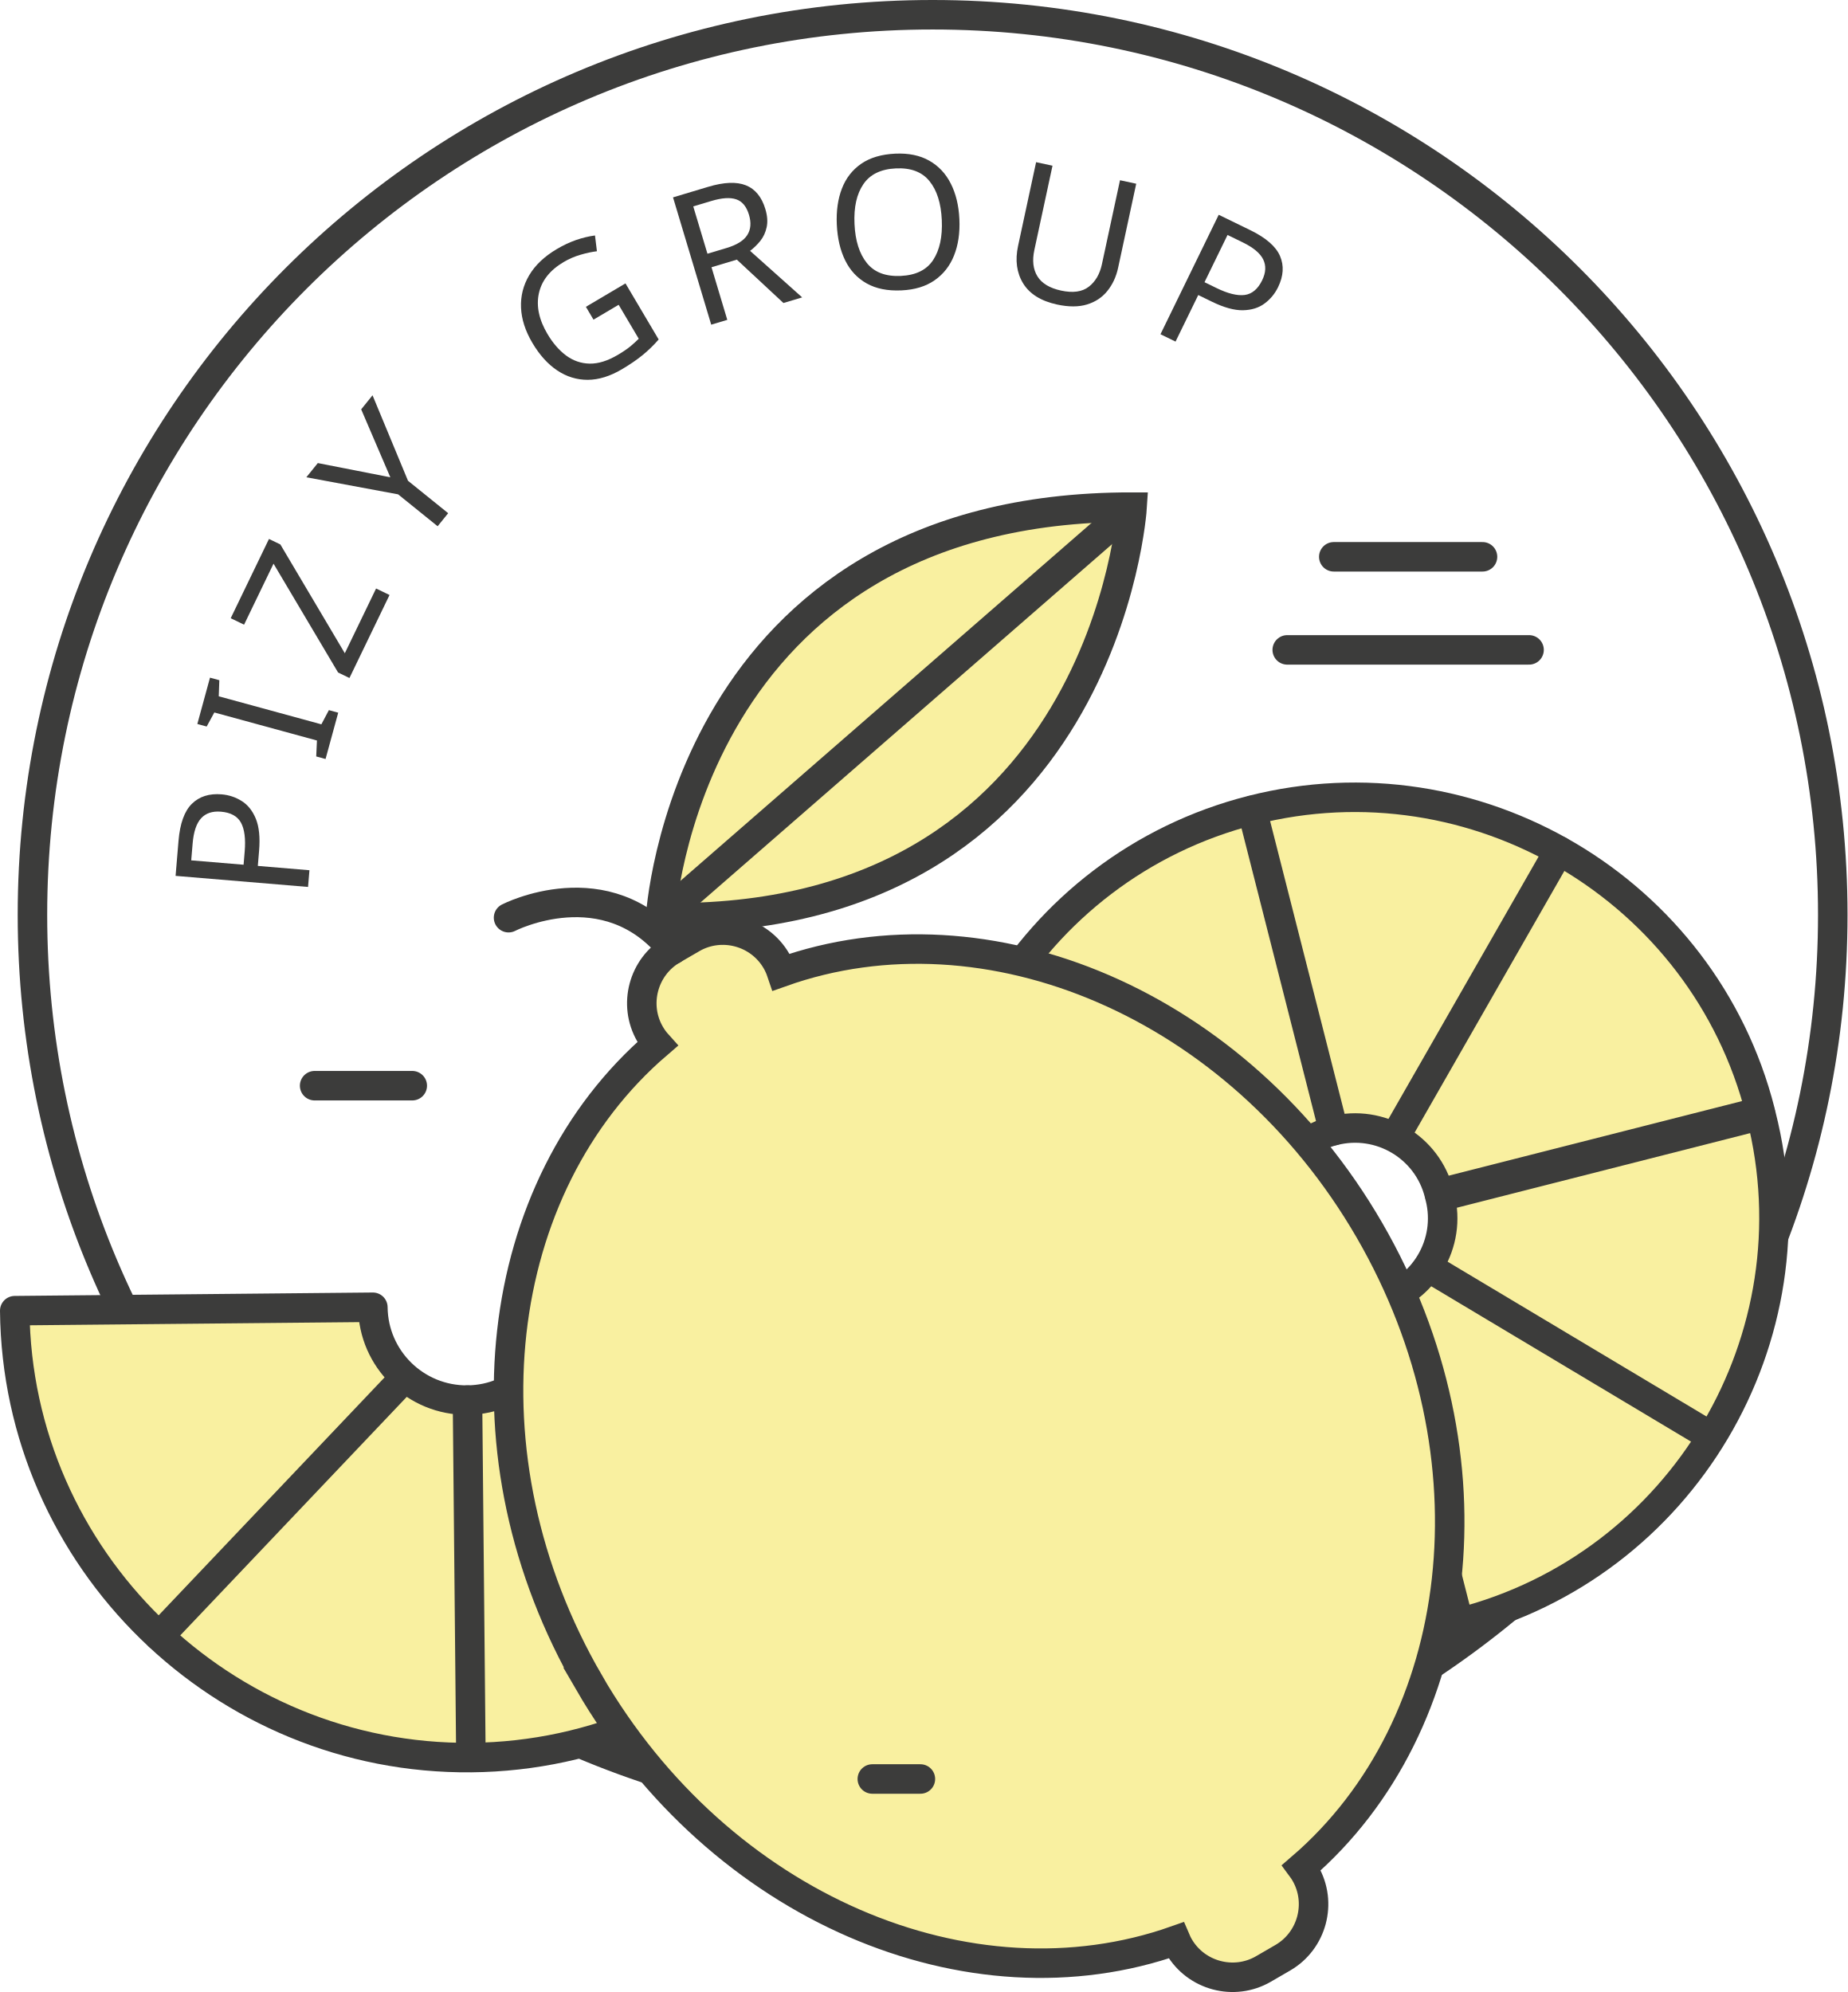
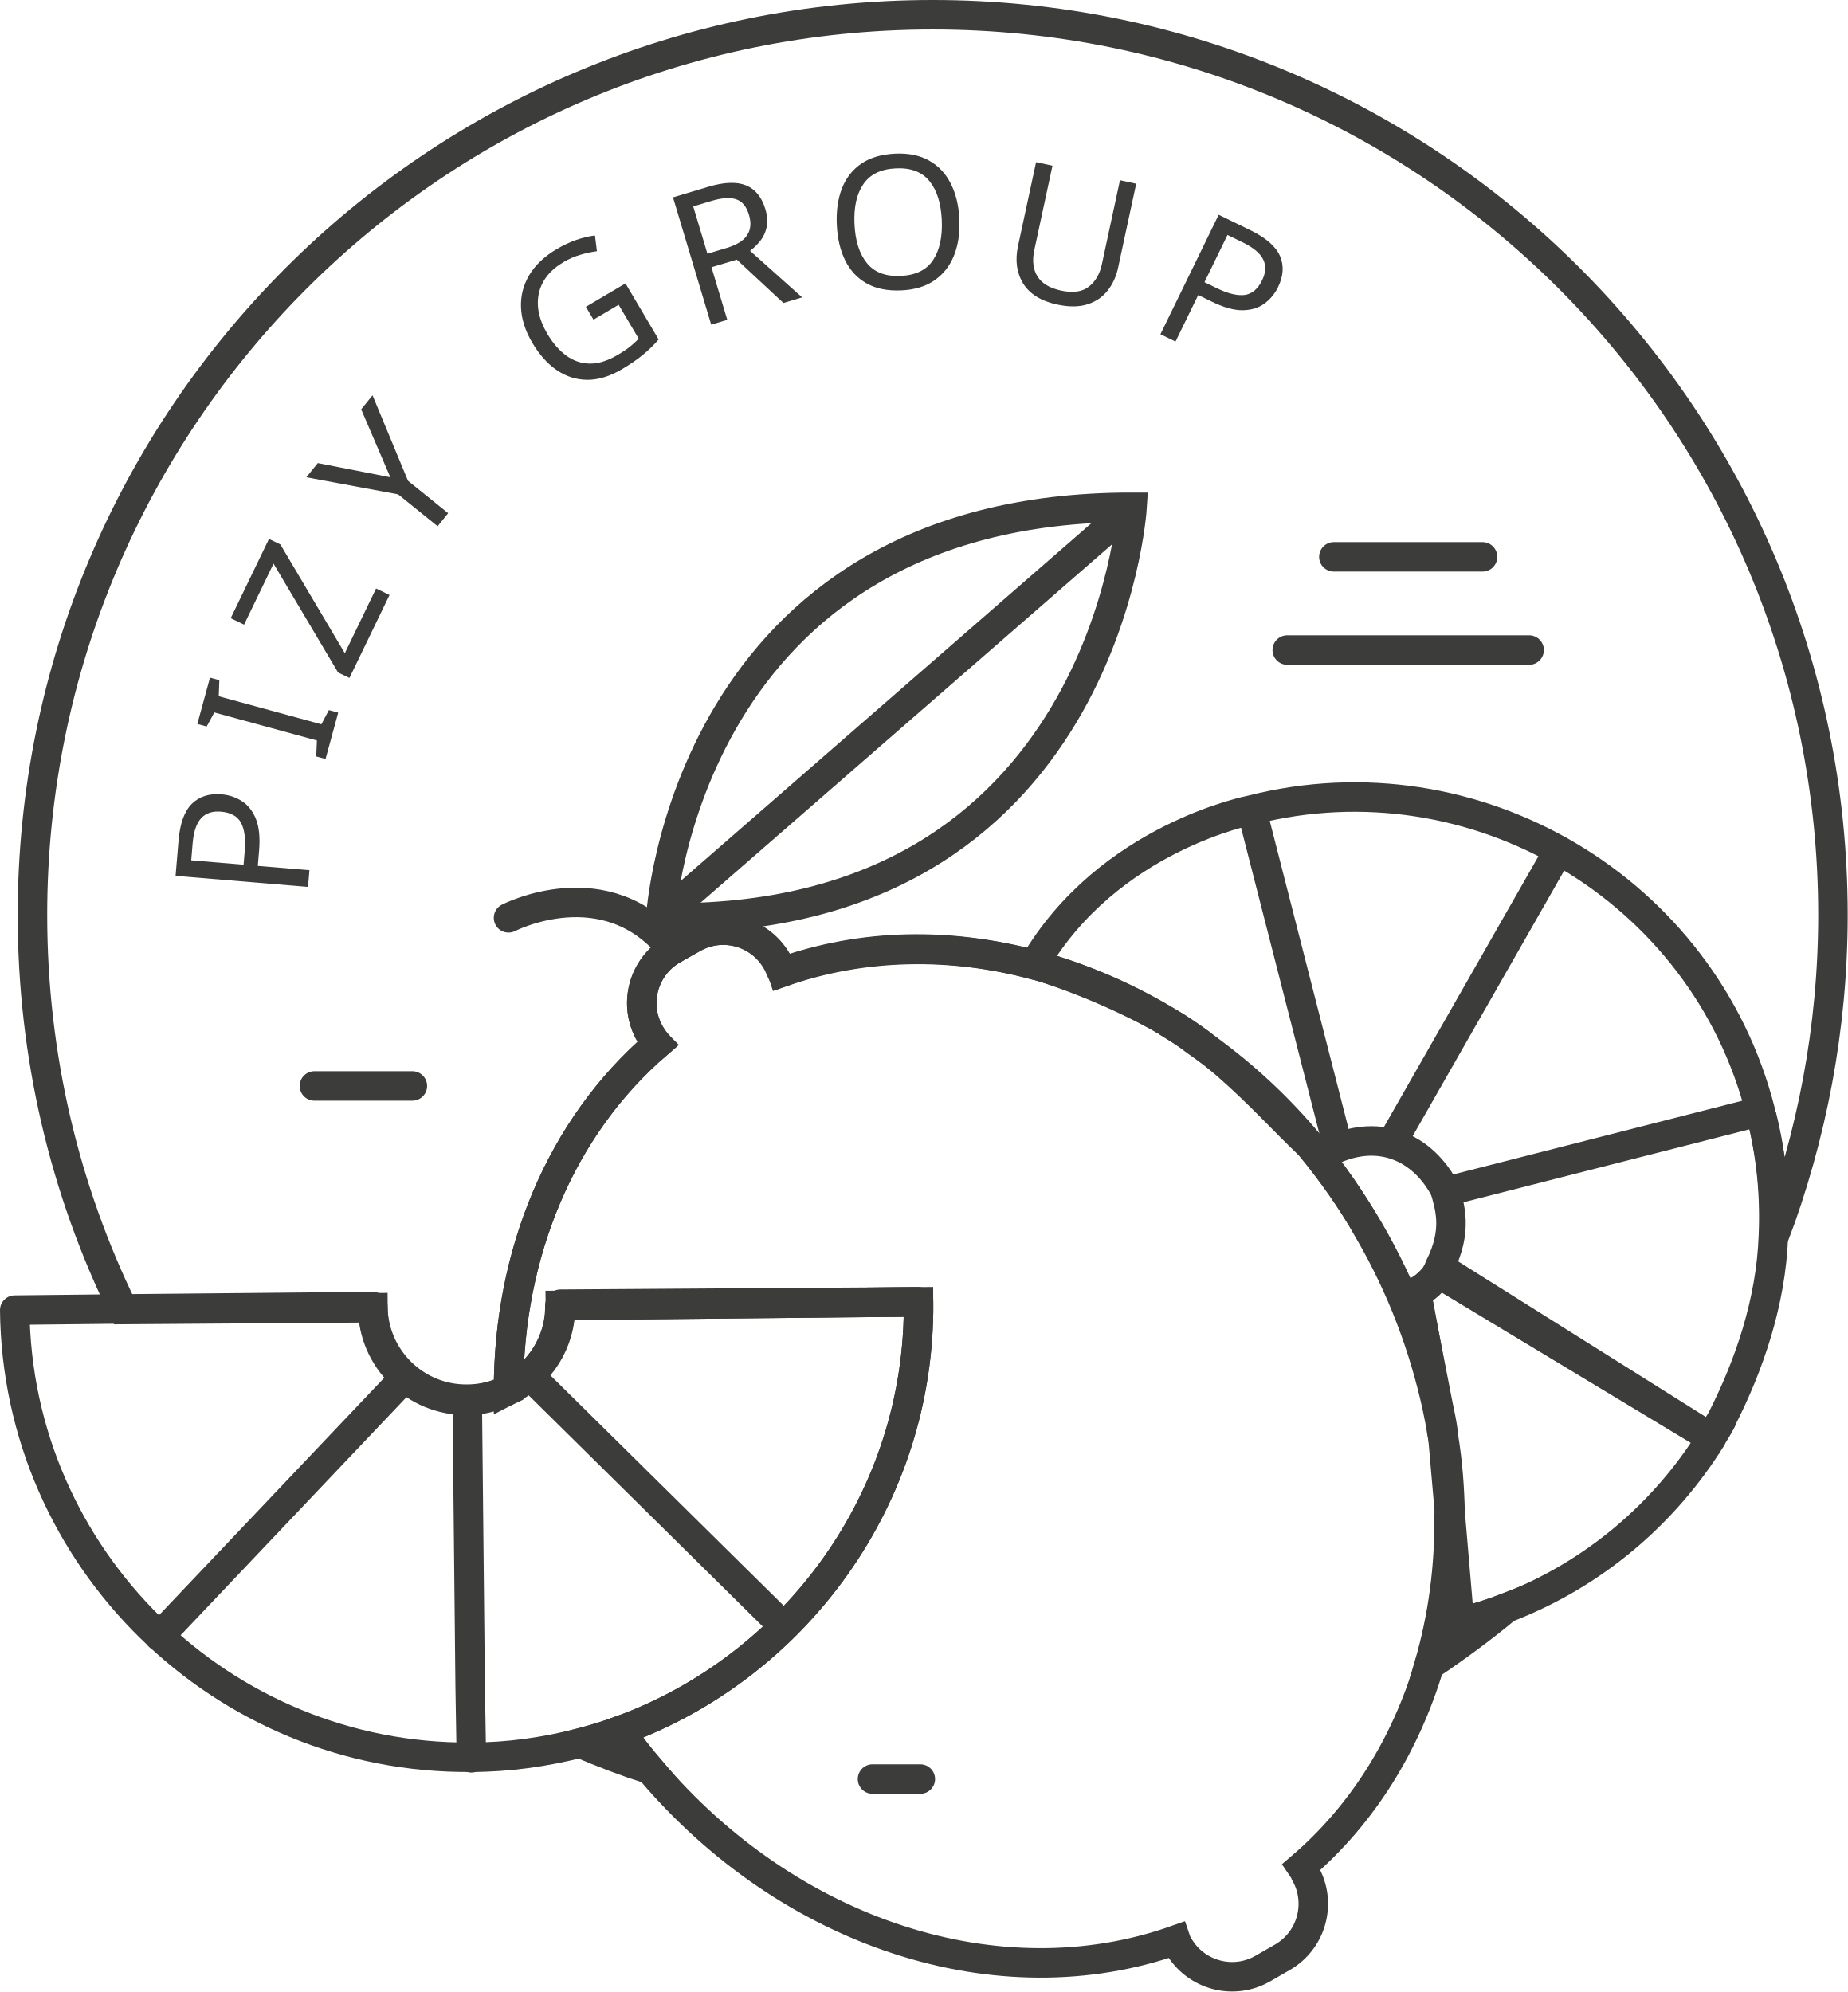
- <svg xmlns="http://www.w3.org/2000/svg" id="Layer_2" data-name="Layer 2" viewBox="0 0 313.16 337.69">
-   <defs>
-     <style>
-       .cls-1 {
-         fill: #3c3c3b;
-         font-family: MyriadPro-Bold, 'Myriad Pro';
-         font-size: 31.56px;
-       }
- 
-       .cls-2, .cls-3 {
-         stroke-miterlimit: 10;
-       }
- 
-       .cls-2, .cls-3, .cls-4, .cls-5 {
-         stroke: #3c3c3b;
-         stroke-width: 5px;
-       }
- 
-       .cls-2, .cls-5 {
-         fill: #f9f0a0;
-       }
- 
-       .cls-3, .cls-4 {
-         fill: none;
-       }
- 
-       .cls-4, .cls-5 {
-         stroke-linecap: round;
-         stroke-linejoin: round;
-       }
-     </style>
-   </defs>
-   <g id="Layer_1-2" data-name="Layer 1">
+ <svg xmlns="http://www.w3.org/2000/svg" version="1.1" id="Layer_2_00000136395032187397784780000000472429305708909708_" x="0px" y="0px" viewBox="0 0 313.2 337.7" style="enable-background:new 0 0 313.2 337.7;" xml:space="preserve">
+   <style type="text/css">
+ 	.st0{fill:none;stroke:#3C3C3B;stroke-width:5;stroke-miterlimit:10;}
+ 	.st1{fill:none;stroke:#3C3C3B;stroke-width:5;stroke-linecap:round;stroke-linejoin:round;}
+ 	.st2{fill:#3C3C3B;}
+ 	.st3{font-family:'MyriadPro-Bold';}
+ 	.st4{font-size:31.56px;}
+ </style>
+   <g id="Layer_1-2">
    <g>
      <g>
-         <circle class="cls-3" cx="158.08" cy="155.08" r="152.58" />
+         <path class="st0" d="M105.1,293.4c1.6,2.3,3.3,4.5,5.1,6.6c-4-1.3-8-2.8-11.9-4.5C100.6,294.9,102.9,294.2,105.1,293.4     L105.1,293.4z" />
+         <path class="st0" d="M244.6,243.4l0,0.3c0-0.3-0.1-0.7-0.2-1L244.6,243.4z" />
+         <path class="st0" d="M247.3,275.1c2.8-0.7,5.6-1.6,8.2-2.6c-4.2,3.5-8.7,6.8-13.3,9.9c2.4-8.2,3.6-17,3.4-26L247.3,275.1z" />
+         <path class="st0" d="M243.7,215.8c-0.8,1.6-2,2.7-3.6,3.3l3.6,19.4c-2.1-10.1-6-20.2-11.6-29.9c-3-5.1-6.3-9.9-9.9-14.3     c-5.7-6.9-12.2-12.8-19.1-17.6c-0.1,0-0.2-0.1-0.2-0.2c-1.3-0.9-2.6-1.8-3.9-2.6c0,0-0.1,0-0.1-0.1c-7.4-4.6-15.3-8-23.3-10.2     c0,0-0.1,0-0.1,0c-14.3-3.8-29.2-3.6-42.9,1.2c-0.2-0.6-0.5-1.3-0.9-1.9c-2.9-5-9.3-6.7-14.3-3.8L114,161     c-5,2.9-6.7,9.3-3.8,14.3c0.4,0.6,0.8,1.2,1.2,1.7c-16.4,14.1-25.2,35.6-25.2,58.7c-2.1,1-4.5,1.7-7,1.7c-8.8,0.1-16-7-16-15.7     L20.9,222C11,201.8,5.5,179.1,5.5,155.1C5.5,70.8,73.8,2.5,158.1,2.5s152.6,68.3,152.6,152.6c0,19.2-3.6,37.6-10,54.6     c0.3-6.8-0.4-13.7-2.1-20.6" />
        <g>
          <g>
            <g>
-               <path class="cls-5" d="M94.98,221.31c.08,8.77-6.96,15.95-15.74,16.04-8.77,.08-15.95-6.96-16.04-15.74l-60.7,.58c.4,42.07,35.2,76.16,77.38,75.76,42.18-.4,76.2-35.15,75.8-77.22l-60.7,.58Z" />
+               <path class="st1" d="M155.7,220.7c0.3,33.2-20.9,61.9-50.6,72.7c-2.2,0.8-4.5,1.5-6.8,2.1c-5.9,1.5-12.1,2.4-18.4,2.4        c-42.2,0.4-77-33.7-77.4-75.8l18.4-0.2l42.3-0.4c0.1,8.8,7.3,15.8,16,15.7c2.5,0,4.9-0.6,7-1.7c5.3-2.6,8.8-8.1,8.8-14.4        L155.7,220.7z" />
+               <path class="st1" d="M79.9,298L79.7,286l-0.5-48.7c8.8-0.1,15.8-7.3,15.7-16l60.7-0.6" />
              <g>
-                 <line class="cls-4" x1="26.99" y1="277.36" x2="67.56" y2="234.63" />
-                 <line class="cls-4" x1="131.61" y1="274.55" x2="91.15" y2="234.63" />
-                 <line class="cls-4" x1="79.24" y1="237.35" x2="79.82" y2="297.89" />
+                 <line class="st1" x1="27" y1="277.4" x2="67.6" y2="234.6" />
+                 <line class="st1" x1="131.6" y1="274.5" x2="91.2" y2="234.6" />
+                 <path class="st1" d="M79.7,286" />
+                 <path class="st1" d="M79.8,297.9" />
              </g>
            </g>
            <g>
              <g>
-                 <path class="cls-5" d="M244.08,202.9c2,7.87-2.75,15.87-10.62,17.87-7.87,2-15.87-2.75-17.87-10.62l-54.44,13.85c9.6,37.73,48.37,60.73,86.19,51.1,37.83-9.62,60.77-48.33,51.17-86.06l-54.44,13.85Z" />
+                 <path class="st1" d="M243.7,215.8l46.4,28c-7.9,12.7-19.8,23-34.5,28.7c-2.7,1-5.4,1.9-8.2,2.6l-1.6-18.8         c-0.1-4.2-0.4-8.4-1.1-12.6l0-0.3l-0.1-0.7c-0.2-1.5-0.5-2.9-0.8-4.3L240,219C241.6,218.3,242.8,216.9,243.7,215.8z" />
+                 <path class="st1" d="M300.6,209.6" />
+                 <path class="st1" d="M291.8,240.8" />
+                 <path class="st1" d="M243.7,238.4c0.3,1.4,0.6,2.9,0.8,4.3L243.7,238.4z" />
+                 <path class="st1" d="M244.6,243.8c0.7,4.2,1,8.4,1.1,12.6L244.6,243.8z" />
+                 <path class="st1" d="M298.5,189c1.8,6.9,2.4,13.8,2.1,20.6c-0.4,11.1-4.1,21.9-8.8,31.1c-0.6,1-1.2,2-1.8,3l-46-28.9         c3.2-6.3,1.7-10.3,0.9-13.3" />
+                 <path class="st1" d="M291.8,240.8c-0.5,1-1.1,2-1.8,3C290.6,242.8,291.2,241.8,291.8,240.8z" />
                <g>
-                   <line class="cls-4" x1="195.28" y1="268.22" x2="222.37" y2="220.9" />
-                   <line class="cls-4" x1="288.7" y1="242.71" x2="243.57" y2="215.72" />
-                   <line class="cls-4" x1="233.46" y1="220.77" x2="247.28" y2="275.07" />
+                   <path class="st1" d="M195.3,268.2" />
+                   <line class="st1" x1="243.7" y1="215.8" x2="243.6" y2="215.7" />
+                   <path class="st1" d="M288.7,242.7" />
+                   <path class="st1" d="M247.3,275.1" />
+                   <path class="st1" d="M233.5,220.8" />
                </g>
              </g>
              <g>
-                 <path class="cls-5" d="M215.44,209.55c-2-7.87,2.75-15.87,10.62-17.87,7.87-2,15.87,2.75,17.87,10.62l54.44-13.85c-9.6-37.73-48.37-60.73-86.19-51.1-37.83,9.62-60.77,48.33-51.17,86.06l54.44-13.85Z" />
+                 <path class="st1" d="M224.6,195.6c8.8-4.8,16.7-1.2,20.5,6.4l53.3-13.6c-9.6-37.7-48.4-60.7-86.2-51.1         c0,0-24.3,4.6-36.9,26.2c0,0,11.9,3.4,23.6,10.3C211.4,181.3,222.7,196.7,224.6,195.6z" />
                <g>
-                   <line class="cls-4" x1="264.24" y1="144.23" x2="237.16" y2="191.55" />
-                   <line class="cls-4" x1="170.82" y1="169.74" x2="215.96" y2="196.73" />
-                   <line class="cls-4" x1="226.06" y1="191.67" x2="212.25" y2="137.38" />
+                   <line class="st1" x1="264.2" y1="144.2" x2="236.3" y2="193.1" />
+                   <path class="st1" d="M170.8,169.7" />
+                   <line class="st1" x1="226.1" y1="191.7" x2="212.2" y2="137.4" />
                </g>
              </g>
            </g>
            <g>
-               <path class="cls-2" d="M99.83,285.19c-22.21-38.32-16.53-84.05,11.59-108.19-.46-.51-.87-1.08-1.23-1.7-2.89-4.98-1.17-11.42,3.81-14.31l3.29-1.91c4.98-2.89,11.42-1.17,14.31,3.81,.36,.62,.64,1.26,.86,1.91,34.92-12.41,77.43,5.39,99.64,43.71,22.18,38.27,16.55,83.93-11.49,108.09,.23,.31,.45,.63,.64,.97,2.89,4.98,1.17,11.42-3.81,14.31l-3.29,1.91c-4.98,2.89-11.42,1.17-14.31-3.81-.2-.34-.37-.69-.52-1.04-34.9,12.32-77.32-5.48-99.5-43.75Z" />
+               <path class="st0" d="M245.7,256.3c0.2,9-1,17.8-3.4,26c-4,13.4-11.3,25.3-21.7,34.2c0.2,0.3,0.5,0.6,0.6,1        c2.9,5,1.2,11.4-3.8,14.3l-3.3,1.9c-5,2.9-11.4,1.2-14.3-3.8c-0.2-0.3-0.4-0.7-0.5-1c-30,10.6-65.6-1.1-89.1-28.9        c-1.8-2.1-3.5-4.3-5.1-6.6v0c29.7-10.8,50.9-39.4,50.6-72.7L95,221.3c0.1,6.3-3.5,11.7-8.8,14.4c0-23.1,8.8-44.6,25.2-58.7        c-0.5-0.5-0.9-1.1-1.2-1.7c-2.9-5-1.2-11.4,3.8-14.3l3.3-1.9c5-2.9,11.4-1.2,14.3,3.8c0.4,0.6,0.6,1.3,0.9,1.9        c13.7-4.9,28.5-5.1,42.9-1.2c0,0,0.1,0,0.1,0c8,2.2,15.9,5.6,23.3,10.2c0,0,0.1,0,0.1,0.1c1.3,0.8,2.6,1.7,3.9,2.6        c0.1,0,0.2,0.1,0.2,0.2c6.9,4.9,13.4,10.8,19.1,17.6c3.6,4.4,7,9.1,9.9,14.3c5.6,9.6,9.4,19.8,11.6,29.9        c0.3,1.4,0.6,2.9,0.8,4.3c0.1,0.3,0.1,0.7,0.2,1C245.3,248,245.6,252.2,245.7,256.3z" />
              <g>
-                 <path class="cls-2" d="M191.9,85.97s-4.45,70.95-79.94,69.6c0,0,4.01-69.72,79.94-69.6Z" />
-                 <line class="cls-3" x1="191.9" y1="85.97" x2="111.97" y2="155.57" />
+                 <path class="st0" d="M191.9,86c0,0-4.4,70.9-79.9,69.6C112,155.6,116,85.9,191.9,86z" />
+                 <line class="st0" x1="191.9" y1="86" x2="112" y2="155.6" />
              </g>
-               <path class="cls-4" d="M86.2,155.57s16.61-8.55,27.81,5.43" />
+               <path class="st1" d="M86.2,155.6c0,0,16.6-8.6,27.8,5.4" />
            </g>
          </g>
          <g>
            <g>
-               <line class="cls-4" x1="218.19" y1="110.17" x2="259.18" y2="110.17" />
-               <line class="cls-4" x1="226.08" y1="94.39" x2="251.29" y2="94.39" />
+               <line class="st1" x1="218.2" y1="110.2" x2="259.2" y2="110.2" />
+               <line class="st1" x1="226.1" y1="94.4" x2="251.3" y2="94.4" />
            </g>
-             <line class="cls-4" x1="53.33" y1="184.05" x2="69.88" y2="184.05" />
-             <line class="cls-4" x1="147.86" y1="301.58" x2="156.01" y2="301.58" />
+             <line class="st1" x1="53.3" y1="184.1" x2="69.9" y2="184.1" />
+             <line class="st1" x1="147.9" y1="301.6" x2="156" y2="301.6" />
          </g>
        </g>
      </g>
      <g>
-         <text class="cls-1" transform="translate(51.96 153.41) rotate(-85.22)">
-           <tspan x="0" y="0">P</tspan>
-         </text>
-         <text class="cls-1" transform="translate(54.85 129.89) rotate(-74.72)">
-           <tspan x="0" y="0">I</tspan>
-         </text>
-         <text class="cls-1" transform="translate(58.71 116.02) rotate(-64.23)">
-           <tspan x="0" y="0">Z</tspan>
-         </text>
-         <text class="cls-1" transform="translate(69.46 95.06) rotate(-51.09)">
-           <tspan x="0" y="0">Y</tspan>
-         </text>
-         <text class="cls-1" transform="translate(85.59 76.7) rotate(-41.18)">
-           <tspan x="0" y="0"> </tspan>
-         </text>
-         <text class="cls-1" transform="translate(94.32 68.8) rotate(-30.61)">
-           <tspan x="0" y="0">G</tspan>
-         </text>
-         <text class="cls-1" transform="translate(117.62 55.92) rotate(-16.7)">
-           <tspan x="0" y="0">R</tspan>
-         </text>
-         <text class="cls-1" transform="translate(140.44 49.48) rotate(-2.62)">
-           <tspan x="0" y="0">O</tspan>
-         </text>
-         <text class="cls-1" transform="translate(168.1 48.92) rotate(12.15)">
-           <tspan x="0" y="0">U</tspan>
-         </text>
-         <text class="cls-1" transform="translate(193.95 55.32) rotate(25.99)">
-           <tspan x="0" y="0">P</tspan>
-         </text>
+         <text transform="matrix(8.332998e-02 -0.9965 0.9965 8.332998e-02 51.9601 153.4101)" class="st2 st3 st4">P</text>
+         <text transform="matrix(0.2635 -0.9646 0.9646 0.2635 54.85 129.8896)" class="st2 st3 st4">I</text>
+         <text transform="matrix(0.4348 -0.9005 0.9005 0.4348 58.71 116.0198)" class="st2 st3 st4">Z</text>
+         <text transform="matrix(0.6281 -0.7781 0.7781 0.6281 69.4601 95.0604)" class="st2 st3 st4">Y</text>
+         <text transform="matrix(0.8607 -0.5092 0.5092 0.8607 94.3199 68.8002)" class="st2 st3 st4">G</text>
+         <text transform="matrix(0.9578 -0.2874 0.2874 0.9578 117.62 55.92)" class="st2 st3 st4">R</text>
+         <text transform="matrix(0.999 -4.571169e-02 4.571169e-02 0.999 140.44 49.48)" class="st2 st3 st4">O</text>
+         <text transform="matrix(0.9776 0.2105 -0.2105 0.9776 168.0999 48.92)" class="st2 st3 st4">U</text>
+         <text transform="matrix(0.8989 0.4382 -0.4382 0.8989 193.9501 55.3201)" class="st2 st3 st4">P</text>
      </g>
    </g>
  </g>
</svg>
